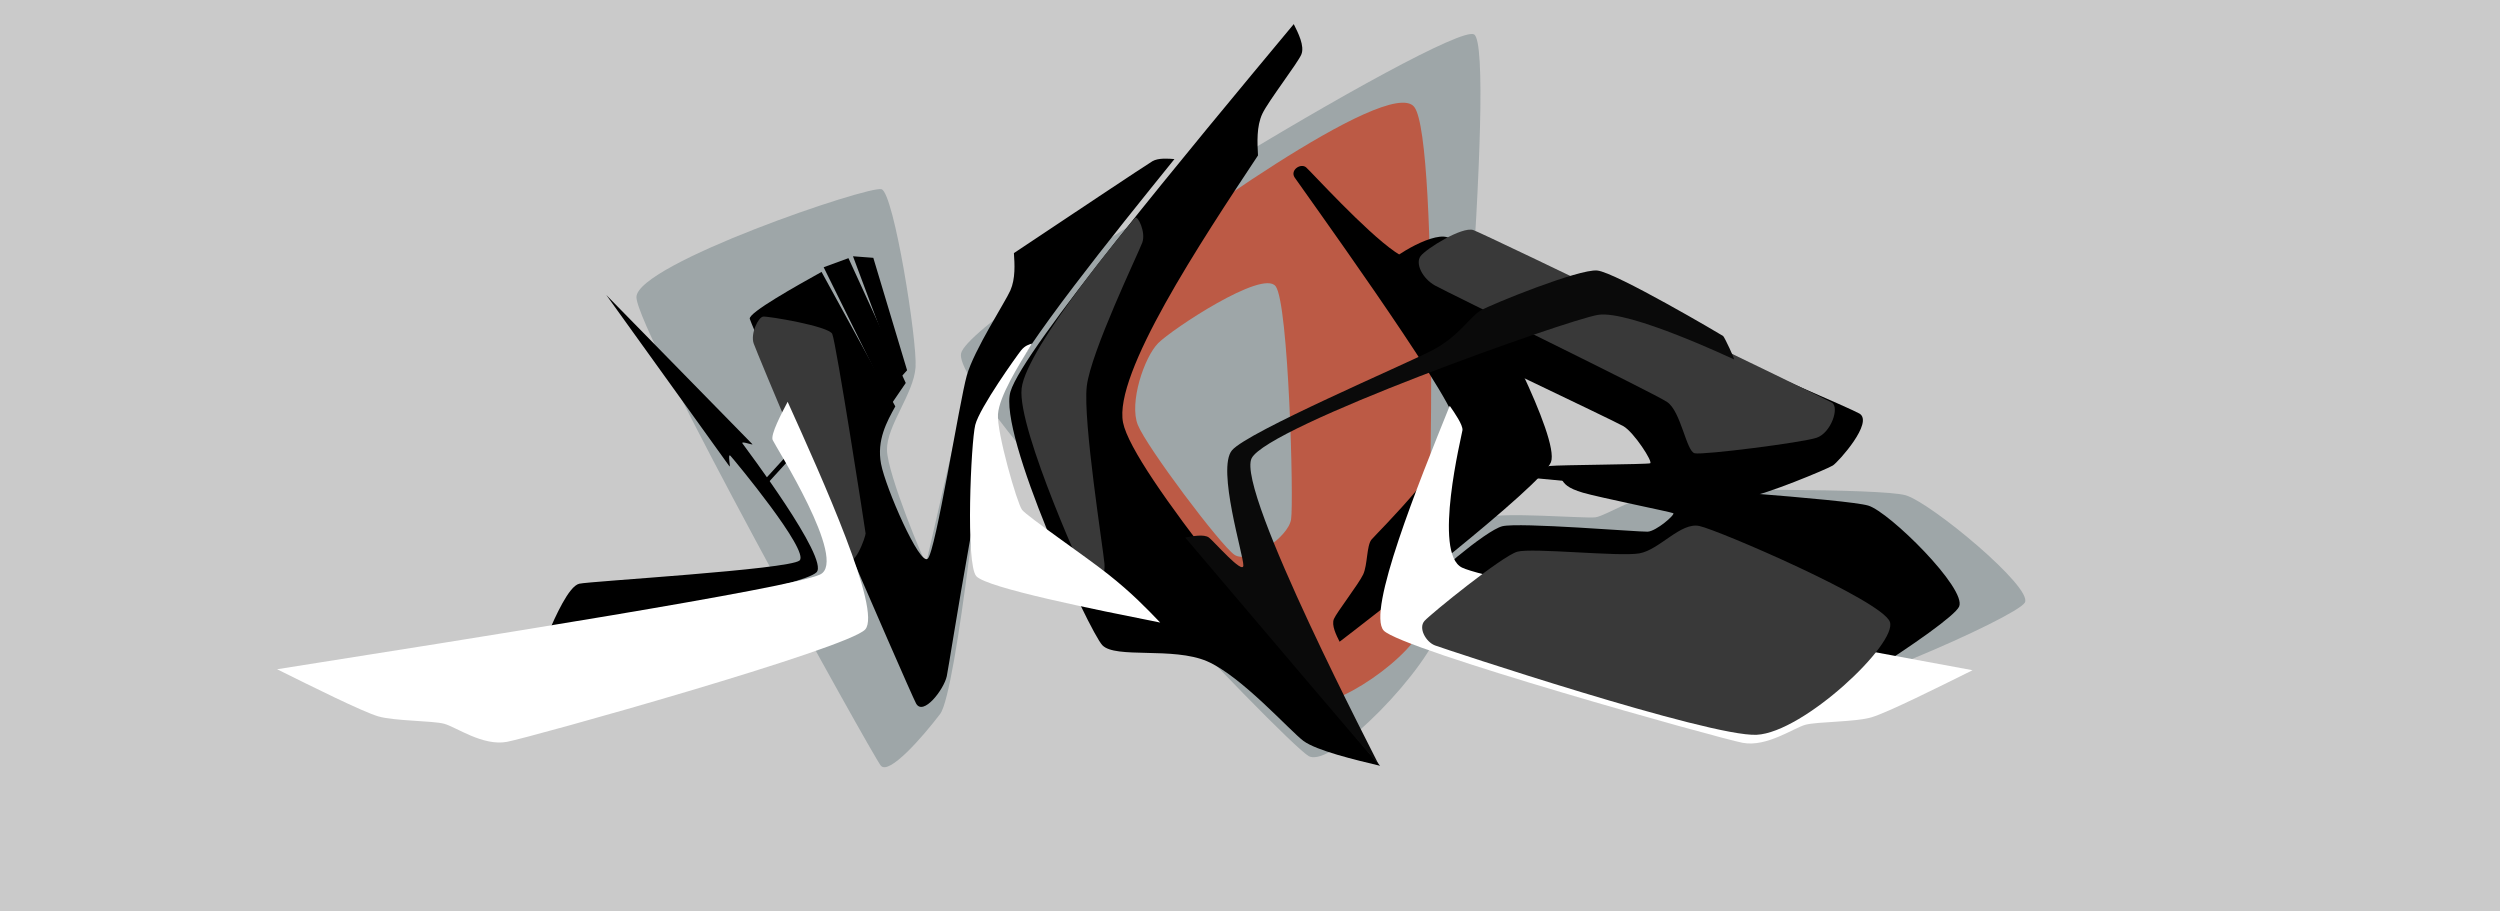
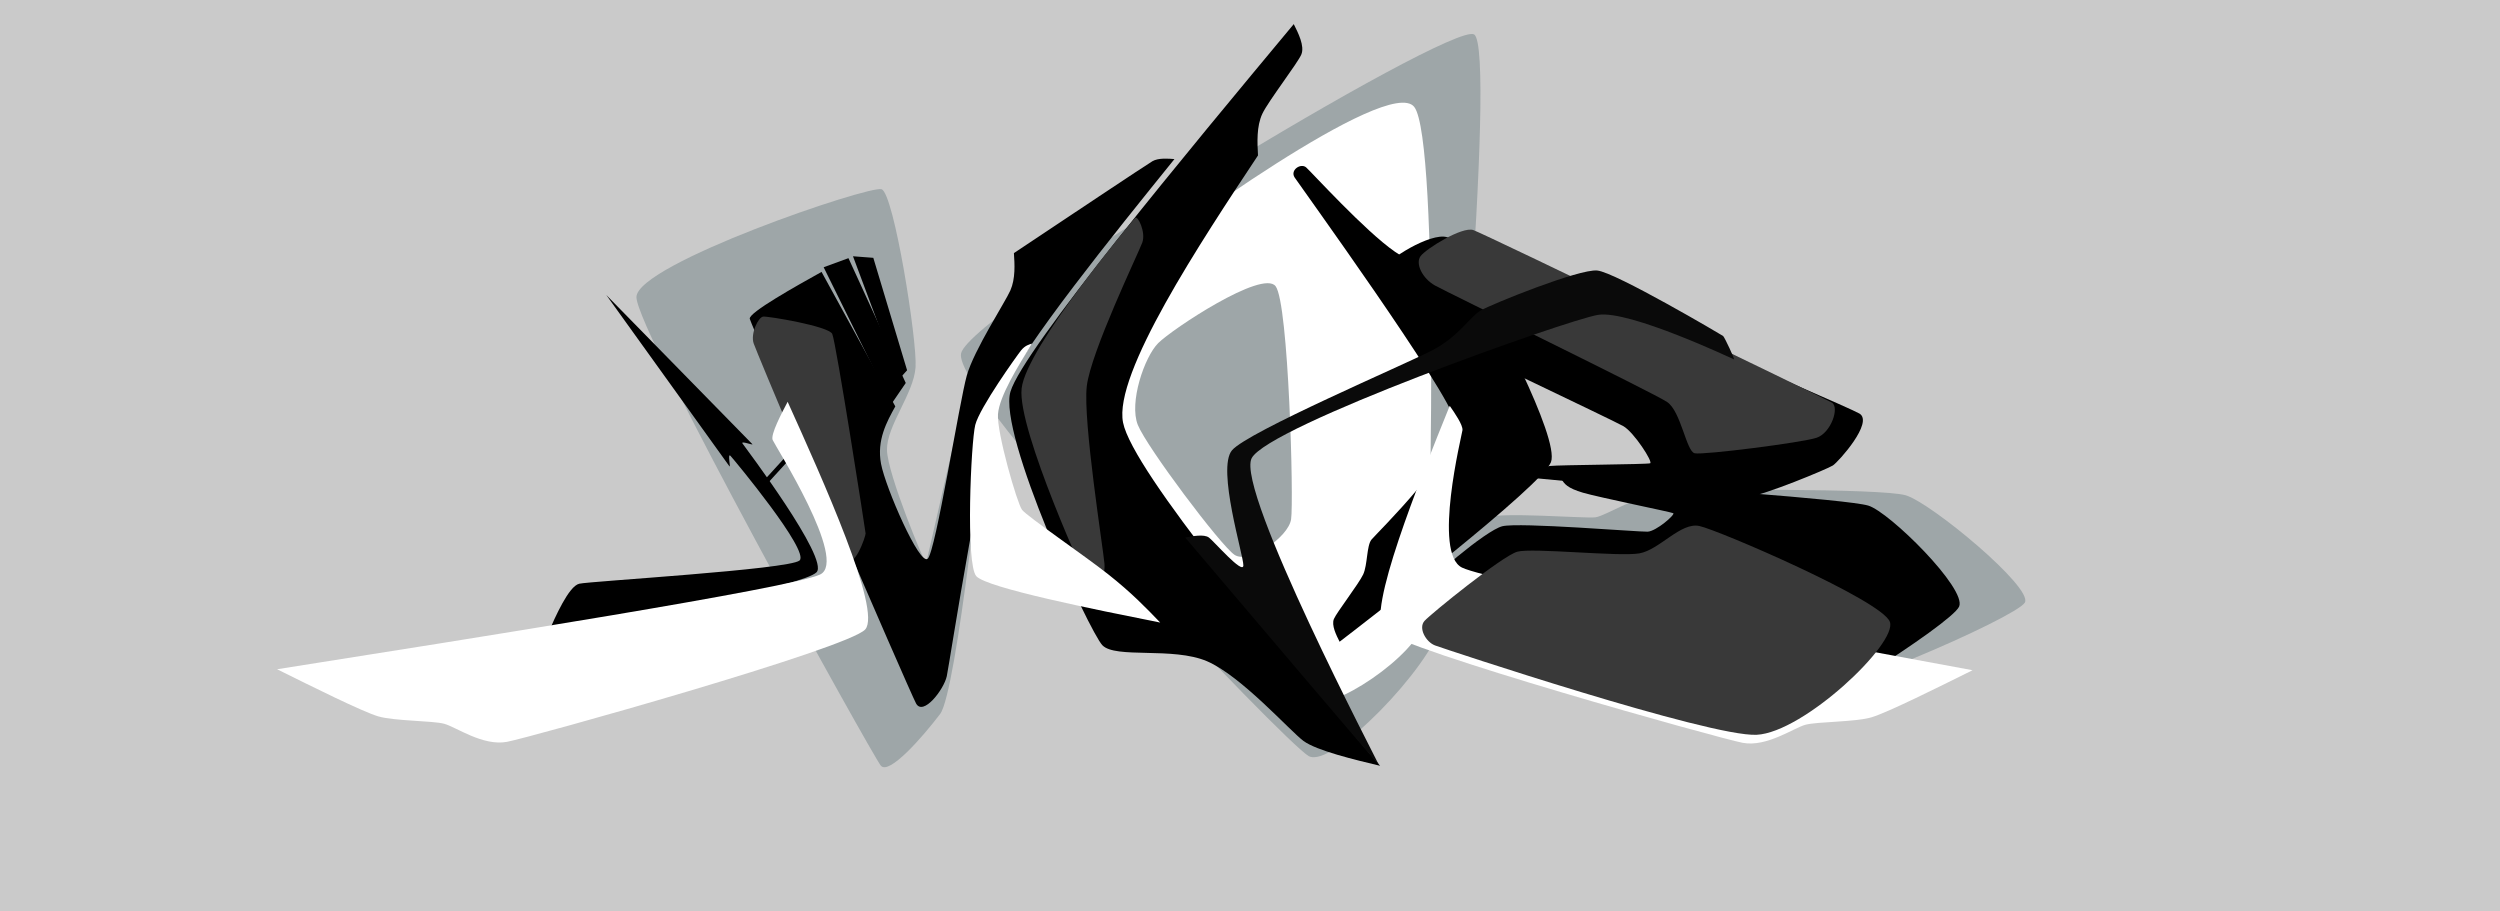
<svg xmlns="http://www.w3.org/2000/svg" width="1570.198" height="571.923" viewBox="0 0 415.448 151.321" version="1.1" id="svg1">
  <defs id="defs1">
    </defs>
  <g id="layer8" style="display:inline">
    <rect style="display:inline;fill:#cacaca;fill-opacity:1;stroke-width:0.553" id="rect58230" width="442.155" height="199.513" x="-9.532" y="-17.321" />
  </g>
  <g id="layer13">
    <path style="font-variation-settings:normal;opacity:1;vector-effect:none;fill:#9ea6a8;fill-opacity:1;stroke:none;stroke-width:0.265px;stroke-linecap:butt;stroke-linejoin:miter;stroke-miterlimit:4;stroke-dasharray:none;stroke-dashoffset:0;stroke-opacity:1;-inkscape-stroke:none;stop-color:#000000;stop-opacity:1" d="m 149.898,126.861 c -1.379,-1.665 -40.66,-72.382 -40.609,-77.86 0.051,-5.477 38.697,-18.611 40.74,-17.925 2.043,0.686 5.943,25.197 5.645,29.581 -0.297,4.384 -4.796,9.702 -4.749,13.722 0.047,4.02 6.31,18.946 6.474,18.81 0.163,-0.136 6.516,-28.798 7.271,-30.902 0.755,-2.105 2.82,1.886 2.672,5.072 -0.147,3.186 -4.813,47.268 -7.586,50.919 -2.773,3.651 -8.479,10.247 -9.859,8.582 z" id="path46" transform="translate(-3.526875,0.3712495)" />
    <path style="font-variation-settings:normal;opacity:1;vector-effect:none;fill:#9ea6a8;fill-opacity:1;stroke:none;stroke-width:0.265px;stroke-linecap:butt;stroke-linejoin:miter;stroke-miterlimit:4;stroke-dasharray:none;stroke-dashoffset:0;stroke-opacity:1;-inkscape-stroke:none;stop-color:#000000;stop-opacity:1" d="m 159.711,58.713 c 1.55,-6.775 81.379,-55.183 85.247,-52.995 3.868,2.188 -3.941,91.238 -5.504,98.072 -1.564,6.835 -18.053,24.074 -21.984,21.85 -3.931,-2.224 -59.308,-60.153 -57.758,-66.927 z" id="path47" />
    <path style="font-variation-settings:normal;opacity:1;vector-effect:none;fill:#9ea6a8;fill-opacity:1;stroke:none;stroke-width:0.265px;stroke-linecap:butt;stroke-linejoin:miter;stroke-miterlimit:4;stroke-dasharray:none;stroke-dashoffset:0;stroke-opacity:1;-inkscape-stroke:none;stop-color:#000000;stop-opacity:1" d="m 246.933,86.029 c -2.41,1.009 -18.815,15.236 -16.52,16.957 2.295,1.721 52.574,14.53 62.288,14.278 9.714,-0.252 42.317,-14.654 43.782,-17.119 1.465,-2.465 -15.696,-16.696 -19.832,-17.85 -4.136,-1.154 -35.59,-1.022 -39.968,-0.58 -4.378,0.443 -9.858,4.026 -11.557,4.251 -1.699,0.226 -15.783,-0.947 -18.193,0.062 z" id="path49" />
  </g>
  <g id="layer5" style="display:inline">
-     <path id="path16" style="font-variation-settings:normal;opacity:1;vector-effect:none;fill:#bc5a45;fill-opacity:1;stroke:none;stroke-width:0.265px;stroke-linecap:butt;stroke-linejoin:miter;stroke-miterlimit:4;stroke-dasharray:none;stroke-dashoffset:0;stroke-opacity:1;-inkscape-stroke:none;stop-color:#000000;stop-opacity:1" d="m 110.204,33.552 c -1.986,-2.545 -19.681,10.428 -21.179,11.779 -1.499,1.351 -5.44,7.719 -3.904,11.454 1.536,3.734 15.571,21.904 17.02,22.934 1.449,1.029 8.366,-3.566 8.848,-6.233 0.482,-2.667 1.201,-37.388 -0.785,-39.932 z M 99.422,47.486 c 1.019,1.313 1.42,16.705 1.206,18.123 -0.214,1.418 -3.311,3.504 -4.401,2.761 -1.09,-0.743 -6.818,-8.37 -7.514,-10.096 -0.696,-1.727 0.503,-5.275 1.582,-6.36 1.079,-1.085 8.108,-5.741 9.127,-4.428 z" transform="matrix(2.13755,0,0,2.13755,-0.5443116,-53.94734)" />
+     <path id="path16" style="font-variation-settings:normal;opacity:1;vector-effect:none;fill:#ffffff;fill-opacity:1;stroke:none;stroke-width:0.265px;stroke-linecap:butt;stroke-linejoin:miter;stroke-miterlimit:4;stroke-dasharray:none;stroke-dashoffset:0;stroke-opacity:1;-inkscape-stroke:none;stop-color:#000000;stop-opacity:1" d="m 110.204,33.552 c -1.986,-2.545 -19.681,10.428 -21.179,11.779 -1.499,1.351 -5.44,7.719 -3.904,11.454 1.536,3.734 15.571,21.904 17.02,22.934 1.449,1.029 8.366,-3.566 8.848,-6.233 0.482,-2.667 1.201,-37.388 -0.785,-39.932 z M 99.422,47.486 c 1.019,1.313 1.42,16.705 1.206,18.123 -0.214,1.418 -3.311,3.504 -4.401,2.761 -1.09,-0.743 -6.818,-8.37 -7.514,-10.096 -0.696,-1.727 0.503,-5.275 1.582,-6.36 1.079,-1.085 8.108,-5.741 9.127,-4.428 z" transform="matrix(2.13755,0,0,2.13755,-0.5443116,-53.94734)" />
  </g>
  <g id="layer2" style="display:inline">
    <path style="font-variation-settings:normal;opacity:1;vector-effect:none;fill:#000000;fill-opacity:1;stroke:none;stroke-width:0.265px;stroke-linecap:butt;stroke-linejoin:miter;stroke-miterlimit:4;stroke-dasharray:none;stroke-dashoffset:0;stroke-opacity:1;-inkscape-stroke:none;stop-color:#000000;stop-opacity:1" d="m 46.25,43.372 c 0.124,0.555 14.45,33.707 15.09,34.902 0.639,1.195 2.534,-1.257 2.792,-2.472 0.258,-1.215 3.412,-21.817 5.163,-25.862 1.751,-4.045 9.984,-14.238 15.497,-21.063 -0.525,-0.044 -1.459,-0.122 -1.996,0.193 -0.537,0.315 -8.242,5.451 -12.573,8.339 0.066,0.984 0.154,2.31 -0.324,3.394 -0.478,1.084 -3.284,5.371 -3.949,7.709 -0.665,2.339 -2.819,15.951 -3.547,16.631 -0.728,0.679 -3.832,-6.451 -4.238,-8.605 -0.406,-2.154 0.529,-3.837 1.295,-5.215 -2.231,-4.069 -4.463,-8.138 -6.694,-12.207 -2.275,1.269 -6.639,3.702 -6.515,4.257 z" id="path11" transform="matrix(1.831129,0,0,1.831129,39.90334,-26.44234)" />
    <path style="font-variation-settings:normal;opacity:1;vector-effect:none;fill:#000000;fill-opacity:1;stroke:none;stroke-width:0.484px;stroke-linecap:butt;stroke-linejoin:miter;stroke-miterlimit:4;stroke-dasharray:none;stroke-dashoffset:0;stroke-opacity:1;-inkscape-stroke:none;stop-color:#000000;stop-opacity:1" d="m 136.875,44.412 11.235,22.755 2.407,-3.524 -9.522,-20.743 z" id="path22" />
    <path style="font-variation-settings:normal;vector-effect:none;fill:#000000;fill-opacity:1;stroke:none;stroke-width:0.484px;stroke-linecap:butt;stroke-linejoin:miter;stroke-miterlimit:4;stroke-dasharray:none;stroke-dashoffset:0;stroke-opacity:1;-inkscape-stroke:none;stop-color:#000000" d="m 141.748,42.585 7.634,20.455 1.357,-1.507 -5.614,-18.689 z" id="path22-2" />
  </g>
  <g id="layer4" style="display:inline">
    <path style="font-variation-settings:normal;opacity:1;vector-effect:none;fill:#000000;fill-opacity:1;stroke:none;stroke-width:0.265px;stroke-linecap:butt;stroke-linejoin:miter;stroke-miterlimit:4;stroke-dasharray:none;stroke-dashoffset:0;stroke-opacity:1;-inkscape-stroke:none;stop-color:#000000;stop-opacity:1" d="M 75.329,37.455 C 68.472,50.524 57.491,71.457 57.173,75.453 c -0.318,3.996 11.557,19.783 12.971,20.756 1.414,0.973 6.286,-1.214 9.593,-0.566 3.307,0.648 8.719,4.626 10.073,5.239 1.354,0.613 4.943,0.697 7.274,0.751 C 86.158,93.131 69.545,80.205 67.753,76.061 65.96,71.918 71.203,58.568 74.651,49.788 74.347,48.668 73.958,47.238 74.245,46.007 c 0.286,-1.231 2.192,-5.202 2.335,-6.01 0.143,-0.808 -0.684,-1.837 -1.251,-2.542 z" id="path2" transform="matrix(1.790544,0.3833877,-0.3833877,1.790544,94.47503,-91.93924)" />
    <path style="font-variation-settings:normal;opacity:1;vector-effect:none;fill:#000000;fill-opacity:1;stroke:none;stroke-width:0.265px;stroke-linecap:butt;stroke-linejoin:miter;stroke-miterlimit:4;stroke-dasharray:none;stroke-dashoffset:0;stroke-opacity:1;-inkscape-stroke:none;stop-color:#000000;stop-opacity:1" d="m 27.937,71.93 c 0.681,-1.547 1.887,-4.288 2.838,-4.515 0.952,-0.228 19.012,-1.286 19.99,-2.106 0.977,-0.82 -5.952,-9.168 -6.257,-9.493 -0.305,-0.325 0.04,1.126 -0.106,0.937 -0.146,-0.189 -7.398,-10.285 -11.174,-15.544 4.475,4.566 13.113,13.382 13.254,13.534 0.14,0.152 -1.081,-0.338 -0.888,-0.054 0.193,0.284 7.909,10.483 6.716,11.687 -1.193,1.204 -15.418,3.873 -24.372,5.553 z" id="path23" transform="matrix(1.831129,0,0,1.831129,39.90334,-26.44234)" />
    <path style="font-variation-settings:normal;opacity:1;vector-effect:none;fill:#000000;fill-opacity:1;stroke:none;stroke-width:0.484px;stroke-linecap:butt;stroke-linejoin:miter;stroke-miterlimit:4;stroke-dasharray:none;stroke-dashoffset:0;stroke-opacity:1;-inkscape-stroke:none;stop-color:#000000;stop-opacity:1" d="m 127.174,79.607 6.203,-6.798 0.34,0.765 -6.288,6.883 z" id="path24" />
  </g>
  <g id="layer12" style="display:inline">
    <path style="font-variation-settings:normal;opacity:1;vector-effect:none;fill:#393939;fill-opacity:1;stroke:none;stroke-width:0.265px;stroke-linecap:butt;stroke-linejoin:miter;stroke-miterlimit:4;stroke-dasharray:none;stroke-dashoffset:0;stroke-opacity:1;-inkscape-stroke:none;stop-color:#000000;stop-opacity:1" d="m 189.288,38.045 c -0.445,0.438 -18.102,21.528 -18.859,28.346 -0.757,6.817 11.056,32.616 11.673,33.677 0.617,1.061 2.296,-2.14 2.094,-4.557 -0.202,-2.418 -3.606,-23.803 -2.939,-29.494 0.667,-5.691 8.596,-22.149 9.223,-23.868 0.627,-1.72 -0.747,-4.541 -1.192,-4.103 z" id="path43" transform="translate(-0.6562835,-1.837594)" />
    <path style="font-variation-settings:normal;opacity:1;vector-effect:none;fill:#393939;fill-opacity:1;stroke:none;stroke-width:0.265px;stroke-linecap:butt;stroke-linejoin:miter;stroke-miterlimit:4;stroke-dasharray:none;stroke-dashoffset:0;stroke-opacity:1;-inkscape-stroke:none;stop-color:#000000;stop-opacity:1" d="m 125.245,57.077 c 0.562,1.611 13.772,33.151 15.189,35.581 1.417,2.43 3.441,-3.588 3.412,-4.006 -0.029,-0.418 -4.925,-31.88 -5.548,-33.169 -0.623,-1.288 -10.641,-2.953 -11.467,-2.872 -0.825,0.081 -2.147,2.854 -1.585,4.465 z" id="path44" />
  </g>
  <g id="layer3" style="display:inline">
    <path style="font-variation-settings:normal;opacity:1;vector-effect:none;fill:#ffffff;fill-opacity:1;stroke:none;stroke-width:0.265px;stroke-linecap:butt;stroke-linejoin:miter;stroke-miterlimit:4;stroke-dasharray:none;stroke-dashoffset:0;stroke-opacity:1;-inkscape-stroke:none;stop-color:#000000;stop-opacity:1" d="M 26.016,101.083 C 36.441,86.626 53.655,62.754 54.612,60.047 55.569,57.34 43.407,54.709 42.912,54.502 c -0.495,-0.206 -1.144,-2.269 -1.502,-3.407 7.28,2.72 19.45,7.268 19.626,9.543 0.176,2.275 -14.412,28.438 -15.654,30.276 -1.243,1.838 -4.226,2.336 -5.18,2.892 -0.954,0.556 -3.377,3.063 -4.707,3.784 -1.33,0.721 -6.134,2.355 -9.479,3.494 z" id="path1" transform="matrix(1.289512,1.300073,-1.300073,1.289512,143.9193,-52.95617)" />
    <path style="font-variation-settings:normal;vector-effect:none;fill:#ffffff;fill-opacity:1;stroke:none;stroke-width:0.265px;stroke-linecap:butt;stroke-linejoin:miter;stroke-miterlimit:4;stroke-dasharray:none;stroke-dashoffset:0;stroke-opacity:1;-inkscape-stroke:none;stop-color:#000000" d="m 52.588,46.496 c 1.26,2.024 2.967,4.766 3.091,6.4 0.124,1.635 -1.732,8.086 -2.183,8.681 -0.452,0.596 -5.683,4.162 -7.814,5.848 -2.131,1.685 -3.429,3.035 -4.727,4.385 5.917,-1.181 15.702,-3.136 16.687,-4.205 0.985,-1.07 0.488,-12.17 0.099,-13.73 -0.389,-1.559 -3.796,-6.316 -4.157,-6.764 -0.361,-0.449 -0.752,-0.551 -0.996,-0.615 z" id="path13-3" transform="matrix(-1.831129,0,0,1.831129,267.7984,-28.03671)" />
  </g>
  <g id="layer6" style="display:inline">
    <path style="font-variation-settings:normal;opacity:1;vector-effect:none;fill:#000000;fill-opacity:1;stroke:none;stroke-width:0.265px;stroke-linecap:butt;stroke-linejoin:miter;stroke-miterlimit:4;stroke-dasharray:none;stroke-dashoffset:0;stroke-opacity:1;-inkscape-stroke:none;stop-color:#000000;stop-opacity:1" d="m 107.601,32.313 c 1.482,0.451 36.091,15.217 37.424,16.004 1.333,0.787 -1.905,4.385 -2.4,4.711 -0.495,0.326 -6.382,2.756 -7.582,2.804 -1.199,0.048 -18.943,-1.579 -19.295,-1.634 -0.351,-0.055 0.276,-1.019 1.176,-1.12 0.9,-0.102 8.841,-0.139 9.114,-0.246 0.273,-0.108 -1.459,-2.806 -2.43,-3.367 -0.971,-0.56 -17.016,-8.135 -17.883,-8.687 -0.867,-0.552 -3.89,-4.889 -3.782,-5.635 0.108,-0.746 4.174,-3.281 5.657,-2.829 z" id="path3" transform="matrix(1.831129,0,0,1.831129,43.43109,-19.75591)" />
    <path style="font-variation-settings:normal;vector-effect:none;fill:#000000;fill-opacity:1;stroke:none;stroke-width:0.265px;stroke-linecap:butt;stroke-linejoin:miter;stroke-miterlimit:4;stroke-dasharray:none;stroke-dashoffset:0;stroke-opacity:1;-inkscape-stroke:none;stop-color:#000000" d="m 75.404,49.465 c -1.388,1.636 -18.578,21.905 -19.061,24.954 -0.483,3.049 11.368,17.178 12.838,18.247 1.471,1.069 6.903,1.012 10.939,2.685 4.036,1.673 11.865,7.289 12.627,7.72 0.761,0.431 1.873,-0.726 1.119,-1.475 -0.754,-0.749 -23.665,-21.405 -25.149,-24.77 -1.485,-3.365 6.47,-15.274 6.893,-16.116 0.424,-0.842 -0.189,-3.098 0.098,-4.328 0.286,-1.231 2.192,-5.202 2.335,-6.01 0.143,-0.808 -0.684,-1.837 -1.251,-2.542 0,10e-7 0,3e-6 -1.388,1.636 z" id="path2-3" transform="matrix(-1.343608,-0.2876908,0.2876908,-1.343608,312.031,192.9997)" />
  </g>
  <g id="layer7" style="display:inline">
    <path style="font-variation-settings:normal;display:inline;vector-effect:none;fill:#000000;fill-opacity:1;stroke:none;stroke-width:0.265px;stroke-linecap:butt;stroke-linejoin:miter;stroke-miterlimit:4;stroke-dasharray:none;stroke-dashoffset:0;stroke-opacity:1;-inkscape-stroke:none;stop-color:#000000" d="m 259.533,79.693 c 17.567,1.217 47.424,3.286 50.928,4.324 3.504,1.038 16.45,13.845 15.1,16.795 -1.35,2.95 -28.367,20.014 -32.205,20.255 -3.837,0.242 -54.064,-14.56 -54.657,-14.803 -0.593,-0.242 -3.288,-6.614 -2.465,-8.138 0.823,-1.523 10.645,-9.993 13.429,-10.678 2.784,-0.686 22.709,0.963 24.135,0.906 1.426,-0.056 4.665,-2.873 4.256,-3.075 -0.409,-0.202 -12.323,-2.619 -14.988,-3.398 -2.665,-0.779 -3.132,-1.537 -3.532,-2.189 z" id="path33" />
  </g>
  <g id="layer1" style="display:inline">
    <path style="font-variation-settings:normal;vector-effect:none;fill:#ffffff;fill-opacity:1;stroke:none;stroke-width:0.265px;stroke-linecap:butt;stroke-linejoin:miter;stroke-miterlimit:4;stroke-dasharray:none;stroke-dashoffset:0;stroke-opacity:1;-inkscape-stroke:none;stop-color:#000000" d="m 26.016,101.083 c 9.443,-13.819 25.036,-36.637 26.012,-39.447 0.976,-2.81 -8.503,-8.471 -8.876,-8.755 -0.373,-0.285 -0.622,-1.636 -0.759,-2.381 6.953,2.919 18.576,7.797 18.698,10.105 0.122,2.308 -14.466,28.47 -15.708,30.309 -1.243,1.838 -4.226,2.336 -5.18,2.892 -0.954,0.556 -3.377,3.063 -4.707,3.784 -1.33,0.721 -6.134,2.355 -9.479,3.494 z" id="path1-2" transform="matrix(-1.289512,1.300073,1.300073,1.289512,229.9259,-52.79483)" />
  </g>
  <g id="layer11" style="display:inline">
    <path style="font-variation-settings:normal;opacity:1;vector-effect:none;fill:#393939;fill-opacity:1;stroke:none;stroke-width:0.265px;stroke-linecap:butt;stroke-linejoin:miter;stroke-miterlimit:4;stroke-dasharray:none;stroke-dashoffset:0;stroke-opacity:1;-inkscape-stroke:none;stop-color:#000000;stop-opacity:1" d="m 252.148,91.681 c 2.494,-0.69 16.924,0.865 20.279,0.278 3.355,-0.588 6.846,-5.216 9.97,-4.55 3.125,0.666 30.331,12.353 31.658,15.924 1.327,3.57 -14.325,18.39 -22.141,18.774 -7.816,0.385 -51.921,-14.284 -53.434,-14.847 -1.514,-0.563 -2.837,-2.89 -1.748,-4.088 1.089,-1.198 12.922,-10.8 15.416,-11.49 z" id="path41" />
    <path style="font-variation-settings:normal;opacity:1;vector-effect:none;fill:#393939;fill-opacity:1;stroke:none;stroke-width:0.265px;stroke-linecap:butt;stroke-linejoin:miter;stroke-miterlimit:4;stroke-dasharray:none;stroke-dashoffset:0;stroke-opacity:1;-inkscape-stroke:none;stop-color:#000000;stop-opacity:1" d="m 232.545,44.419 c 0.91,-1.23 6.921,-4.97 8.764,-4.331 1.843,0.639 58.254,27.885 59.576,28.665 1.322,0.78 -0.123,5.042 -2.53,5.85 -2.407,0.808 -18.855,2.893 -20.259,2.578 -1.403,-0.315 -2.274,-6.976 -4.588,-8.525 -2.314,-1.55 -36.414,-18.163 -38.545,-19.342 -2.131,-1.18 -3.329,-3.665 -2.419,-4.895 z" id="path42" transform="translate(3.526875,-1.85625)" />
  </g>
  <g id="layer10" style="display:inline">
    <path style="font-variation-settings:normal;opacity:1;vector-effect:none;fill:#0a0a0a;fill-opacity:1;stroke:none;stroke-width:0.265px;stroke-linecap:butt;stroke-linejoin:miter;stroke-miterlimit:4;stroke-dasharray:none;stroke-dashoffset:0;stroke-opacity:1;-inkscape-stroke:none;stop-color:#000000;stop-opacity:1" d="m 196.96,89.331 c 10.859,12.794 32.139,37.867 32.17,37.765 0.03,-0.102 -23.806,-45.618 -21.137,-50.936 2.668,-5.319 52.374,-22.984 57.563,-23.836 5.189,-0.851 22.415,7.338 22.597,7.394 0.182,0.056 -1.582,-3.724 -1.812,-3.888 -0.23,-0.164 -17.887,-10.583 -20.911,-10.877 -3.024,-0.294 -17.506,5.572 -19.353,6.635 -1.847,1.063 -3.598,4.314 -8.122,6.657 -4.524,2.343 -30.694,13.53 -33.235,16.599 -2.541,3.069 1.958,17.532 1.902,19.125 -0.055,1.593 -4.914,-4.052 -5.731,-4.645 -0.817,-0.594 -2.718,-0.227 -3.931,0.007 z" id="path40" />
  </g>
</svg>
